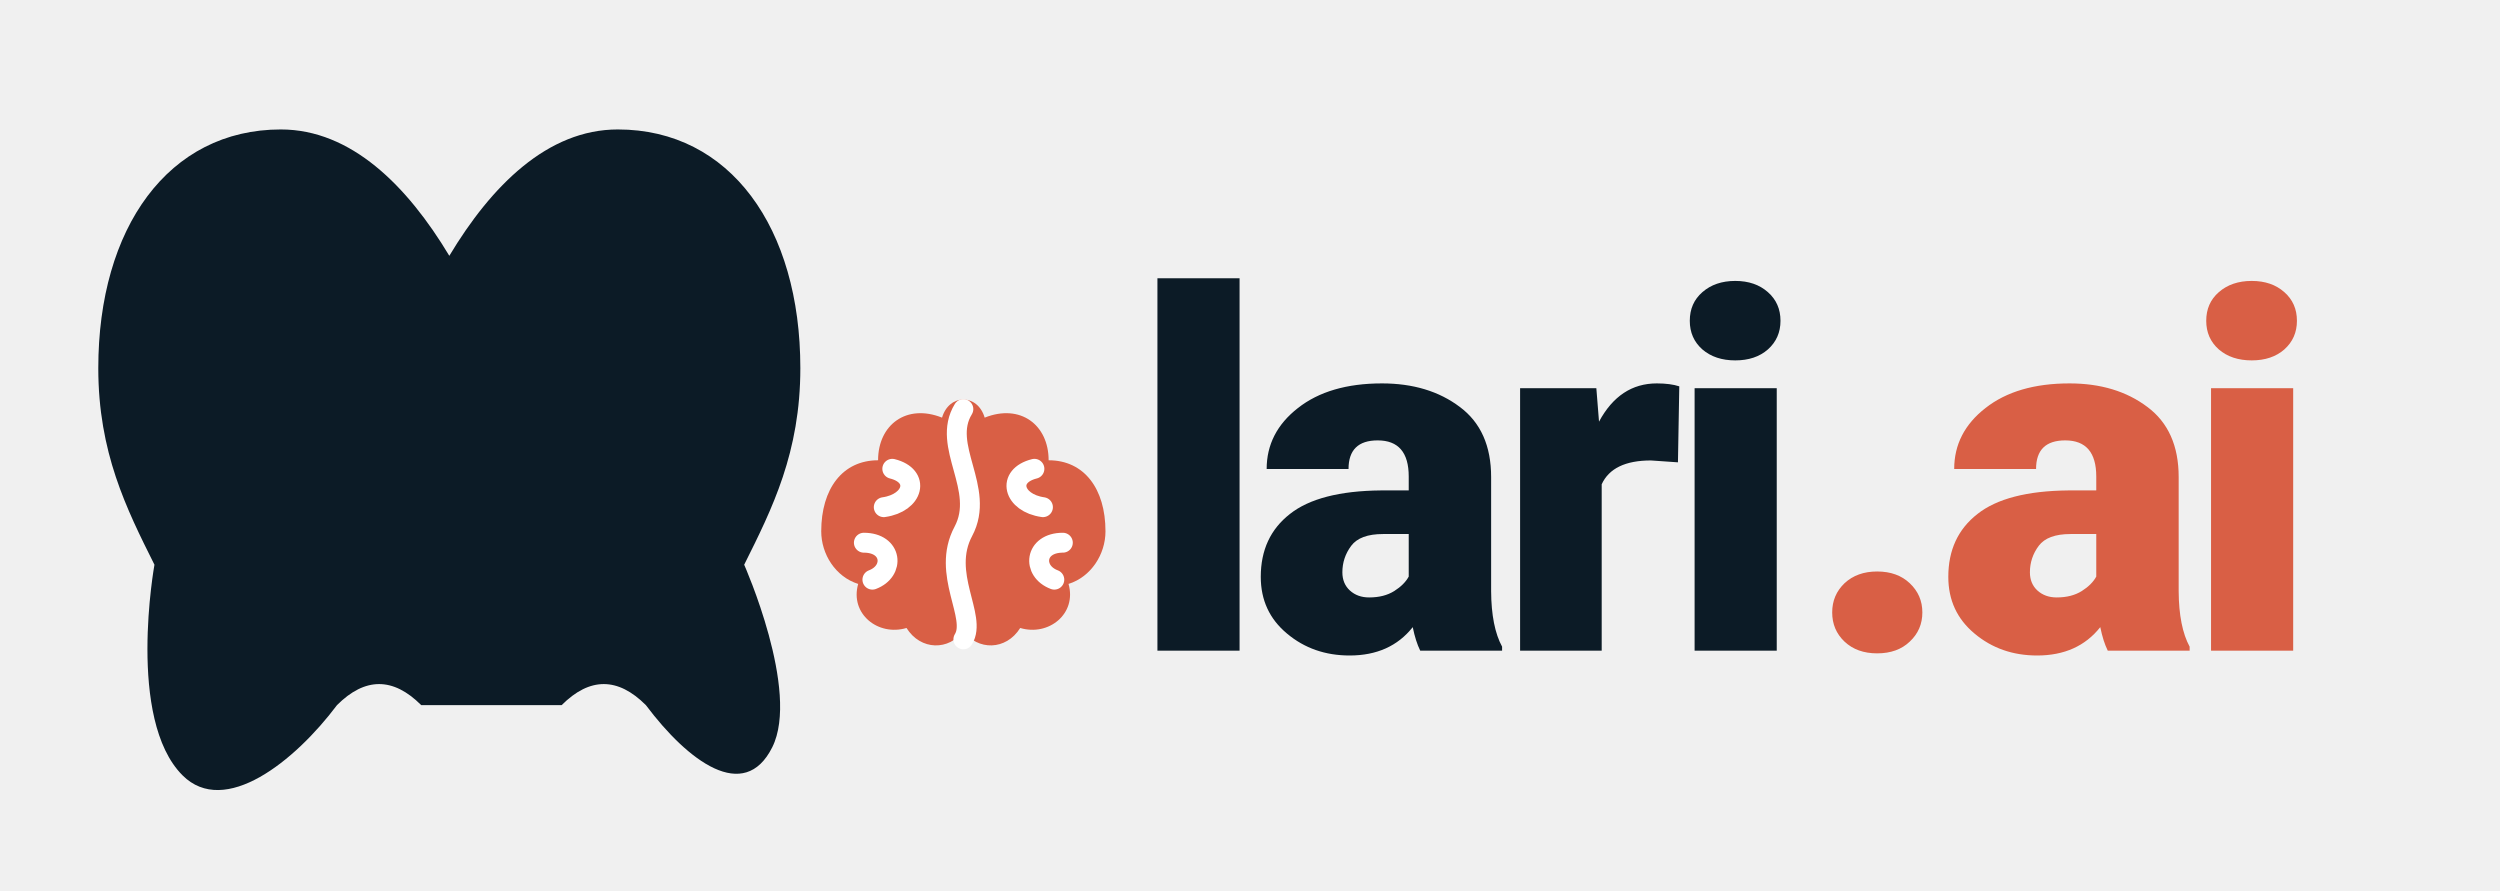
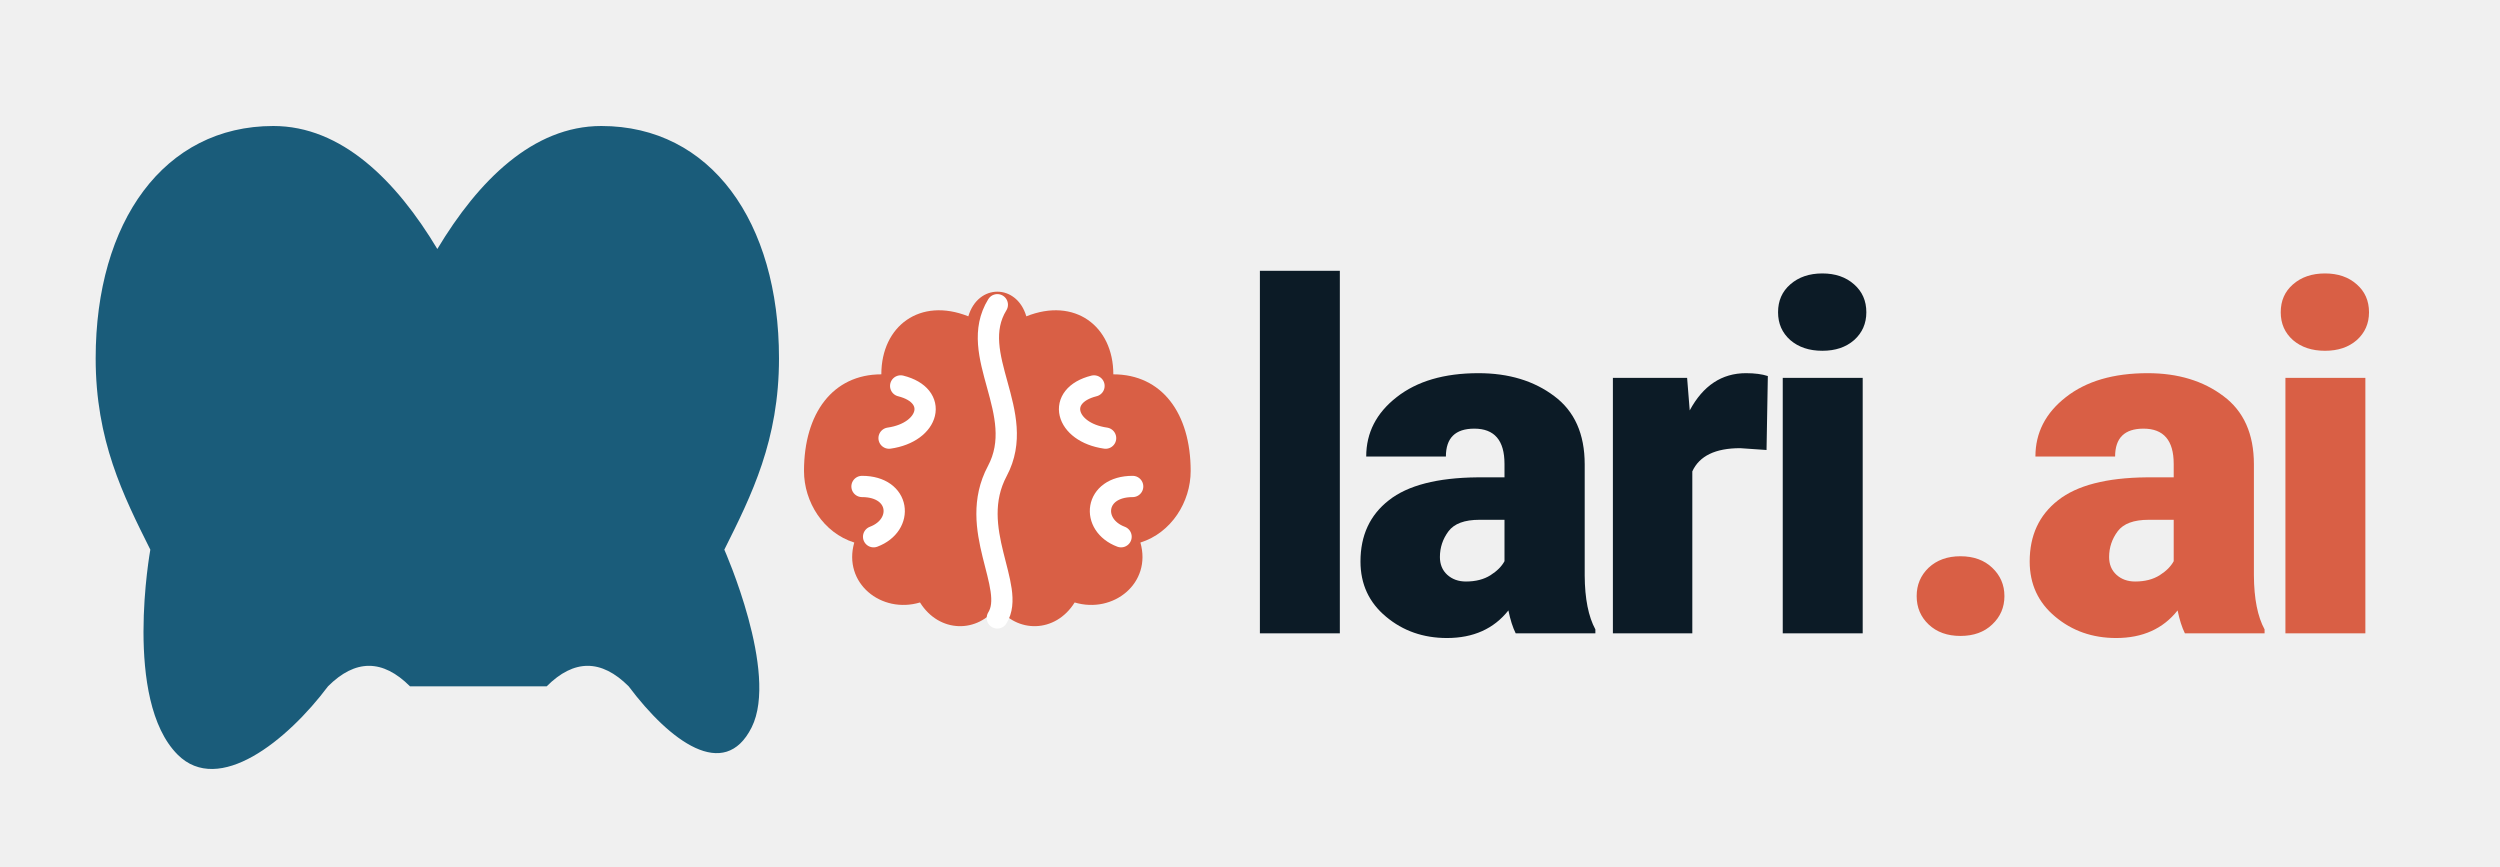
- <svg xmlns="http://www.w3.org/2000/svg" width="146" height="52" viewBox="0 0 146 52" fill="none" role="img" aria-label="molari.ai">
+ <svg xmlns="http://www.w3.org/2000/svg" width="150" height="52" viewBox="0 0 150 52" fill="none" role="img" aria-label="molari.ai">
  <g transform="translate(0,1) scale(0.82)">
-     <path d="M20 8 C12 8 7 15 7 25 C7 31 9 35 11 39 C11 39 9 50 13 54 C16 57 21 53 24 49 C26 47 28 47 30 49 L40 49 C42 47 44 47 46 49 C49 53 53 56 55 52 C57 48 53 39 53 39 C55 35 57 31 57 25 C57 15 52 8 44 8 C39 8 35 12 32 17 C29 12 25 8 20 8 Z" fill="#0C1B26" />
+     <path d="M20 8 C12 8 7 15 7 25 C7 31 9 35 11 39 C11 39 9 50 13 54 C16 57 21 53 24 49 C26 47 28 47 30 49 L40 49 C42 47 44 47 46 49 C49 53 53 56 55 52 C57 48 53 39 53 39 C55 35 57 31 57 25 C57 15 52 8 44 8 C39 8 35 12 32 17 C29 12 25 8 20 8 Z" fill="#1A5C7A" />
  </g>
-   <g transform="translate(29.7,5.3) scale(0.83)">
+   <g transform="translate(22.72,-7.7) scale(1.16)">
    <path d="M22,31 C22,28 23.5,26 26,26 C26,23.5 28,22 30.5,23 C31,21.3 33,21.3 33.5,23 C36,22 38,23.5 38,26 C40.5,26 42,28 42,31 C42,32.6 41,34.2 39.4,34.7 C40,36.8 38,38.4 36,37.8 C35,39.4 33,39.4 32,38 C31,39.4 29,39.4 28,37.8 C26,38.4 24,36.8 24.6,34.7 C23,34.2 22,32.6 22,31 Z" fill="#D95F45" />
-     <g fill="none" stroke="#fff" stroke-width="1.4" stroke-linecap="round">
+     <g fill="none" stroke="#fff" stroke-width="1.1" stroke-linecap="round">
      <path d="M32,22.4 C30.4,25 33.6,28 32,31 C30.4,34 33,37 32,38.6" />
      <path d="M27,26.6 C29,27.1 28.5,29 26.4,29.3" />
      <path d="M25,31.8 C27,31.8 27.2,33.8 25.6,34.4" />
      <path d="M37,26.6 C35,27.1 35.5,29 37.6,29.3" />
      <path d="M39,31.8 C37,31.8 36.8,33.8 38.4,34.4" />
    </g>
  </g>
-   <text x="66" y="38" font-family="'Plus Jakarta Sans', -apple-system, BlinkMacSystemFont, 'Segoe UI', Roboto, sans-serif" font-size="29" font-weight="800" letter-spacing="-1" fill="#0C1B26">lari<tspan fill="#D95F45">.ai</tspan>
+   <text x="74" y="38" font-family="'Plus Jakarta Sans', -apple-system, BlinkMacSystemFont, 'Segoe UI', Roboto, sans-serif" font-size="29" font-weight="800" letter-spacing="-1" fill="#0C1B26">lari<tspan fill="#D95F45">.ai</tspan>
  </text>
</svg>
